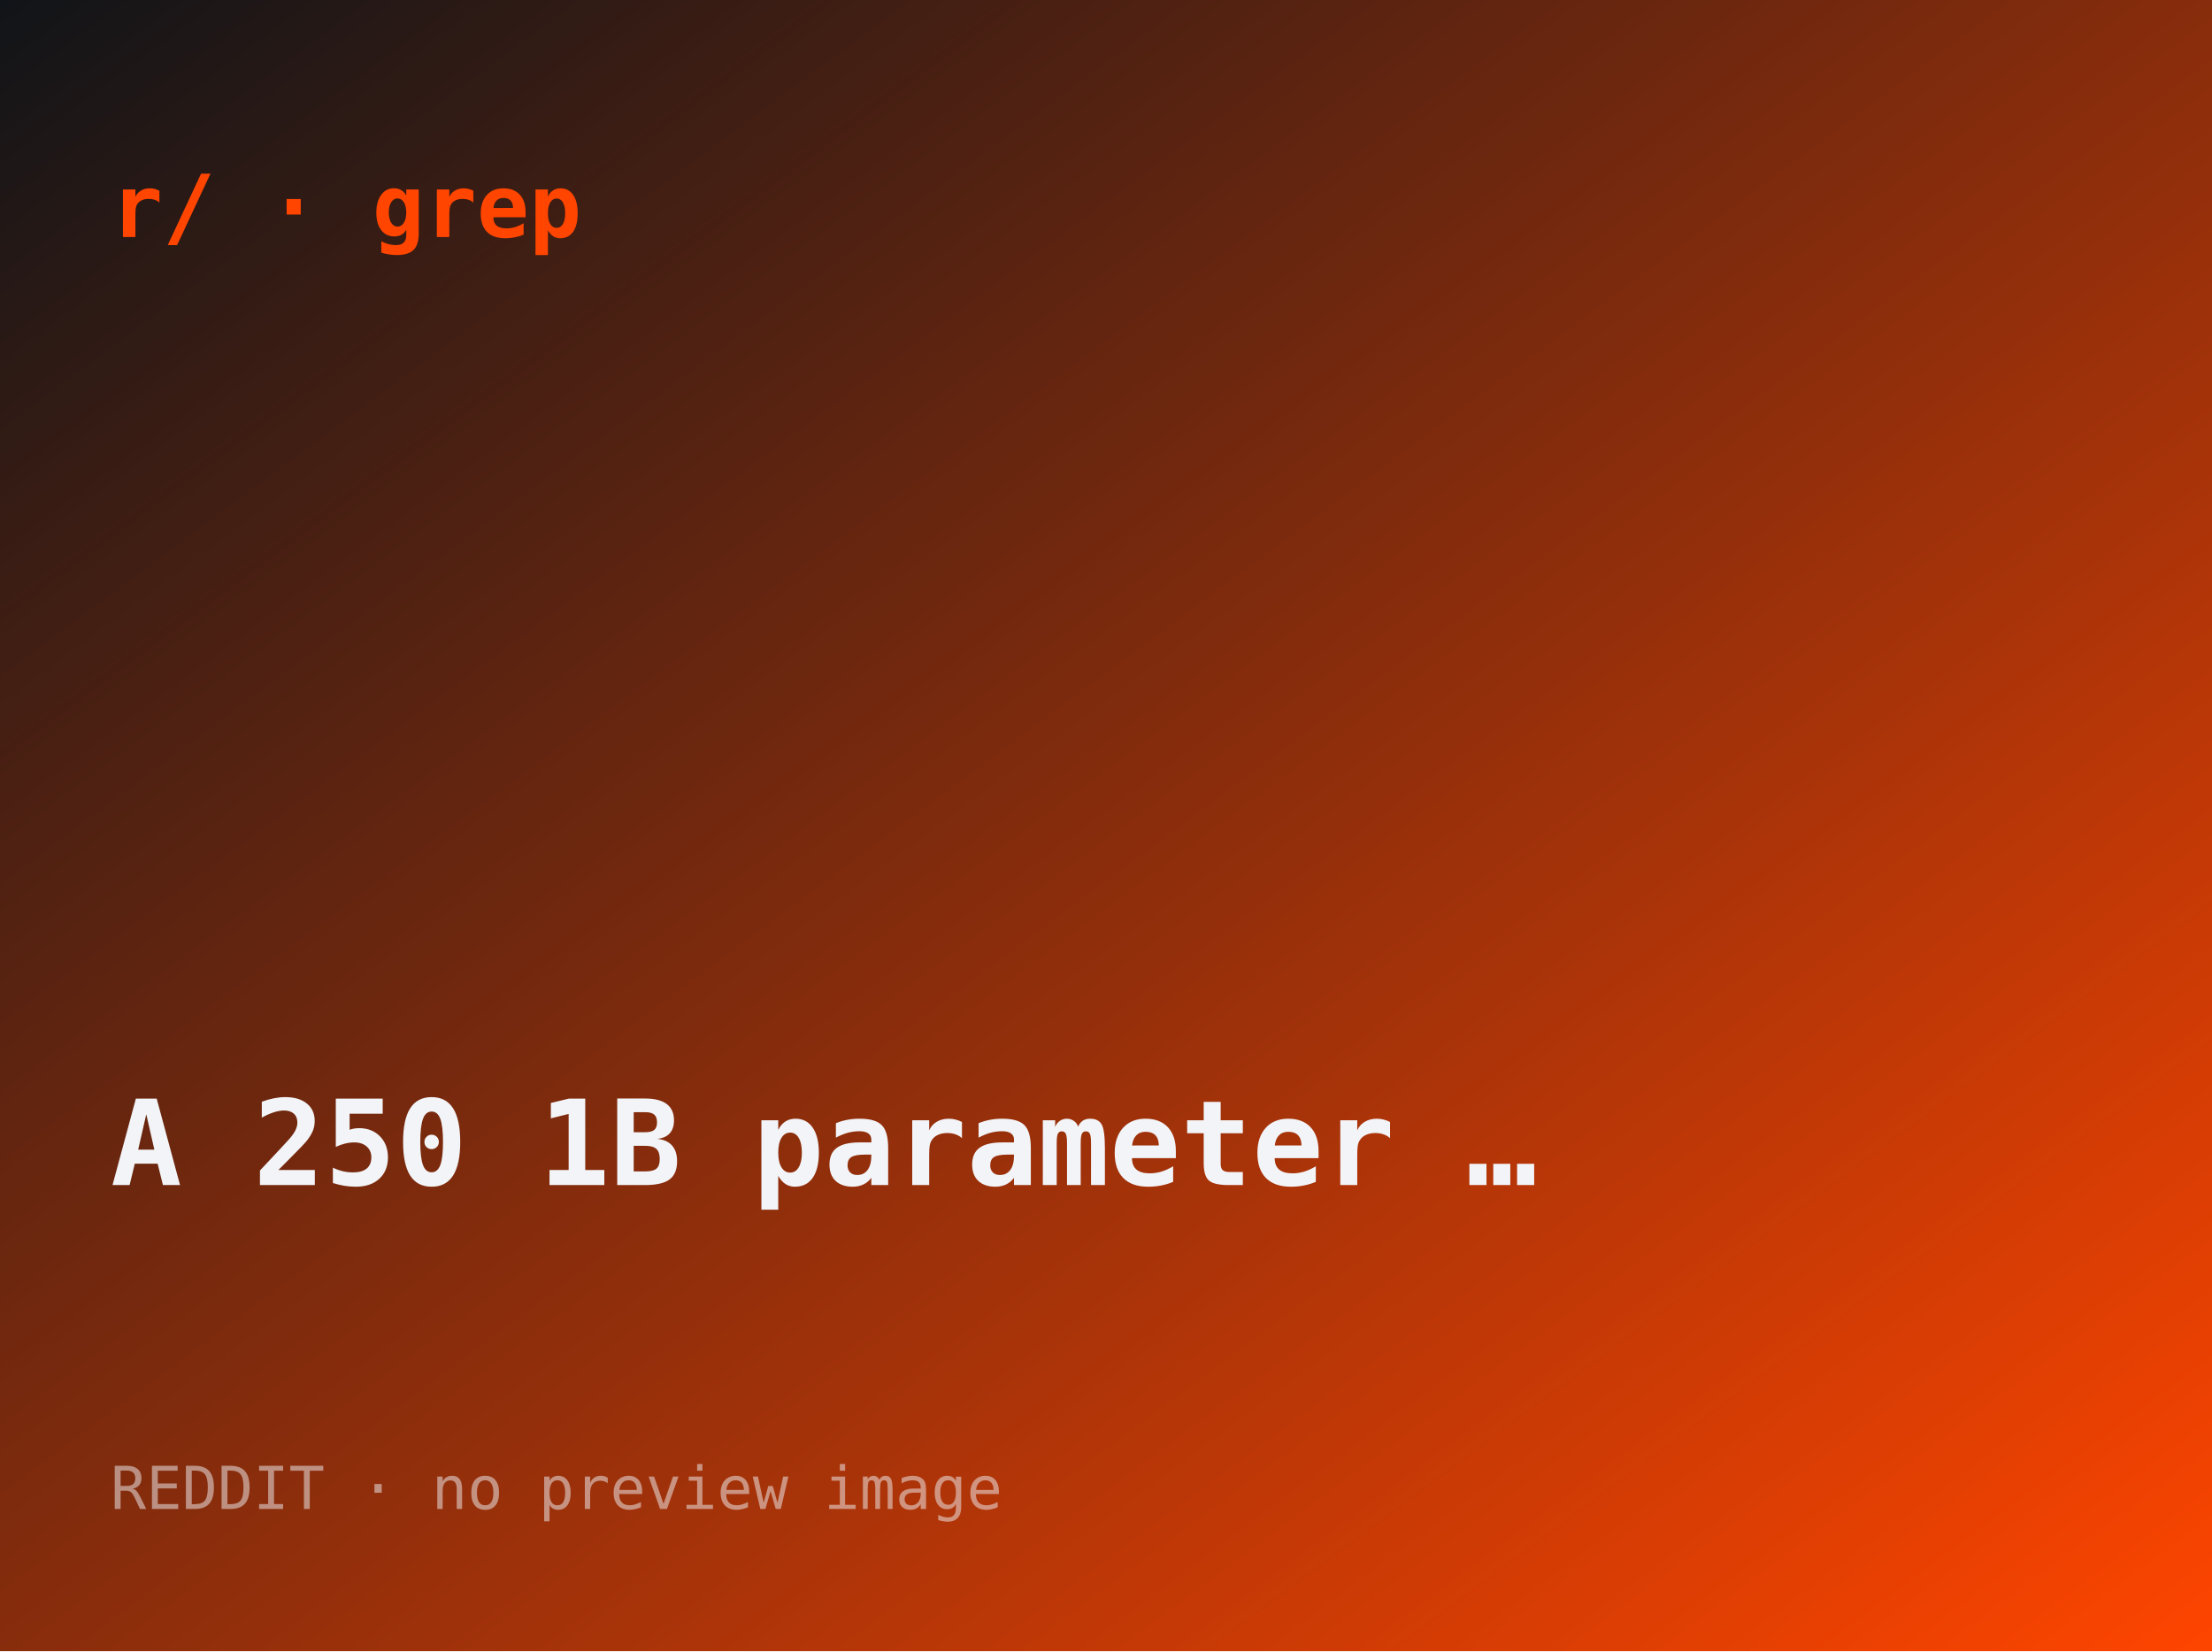
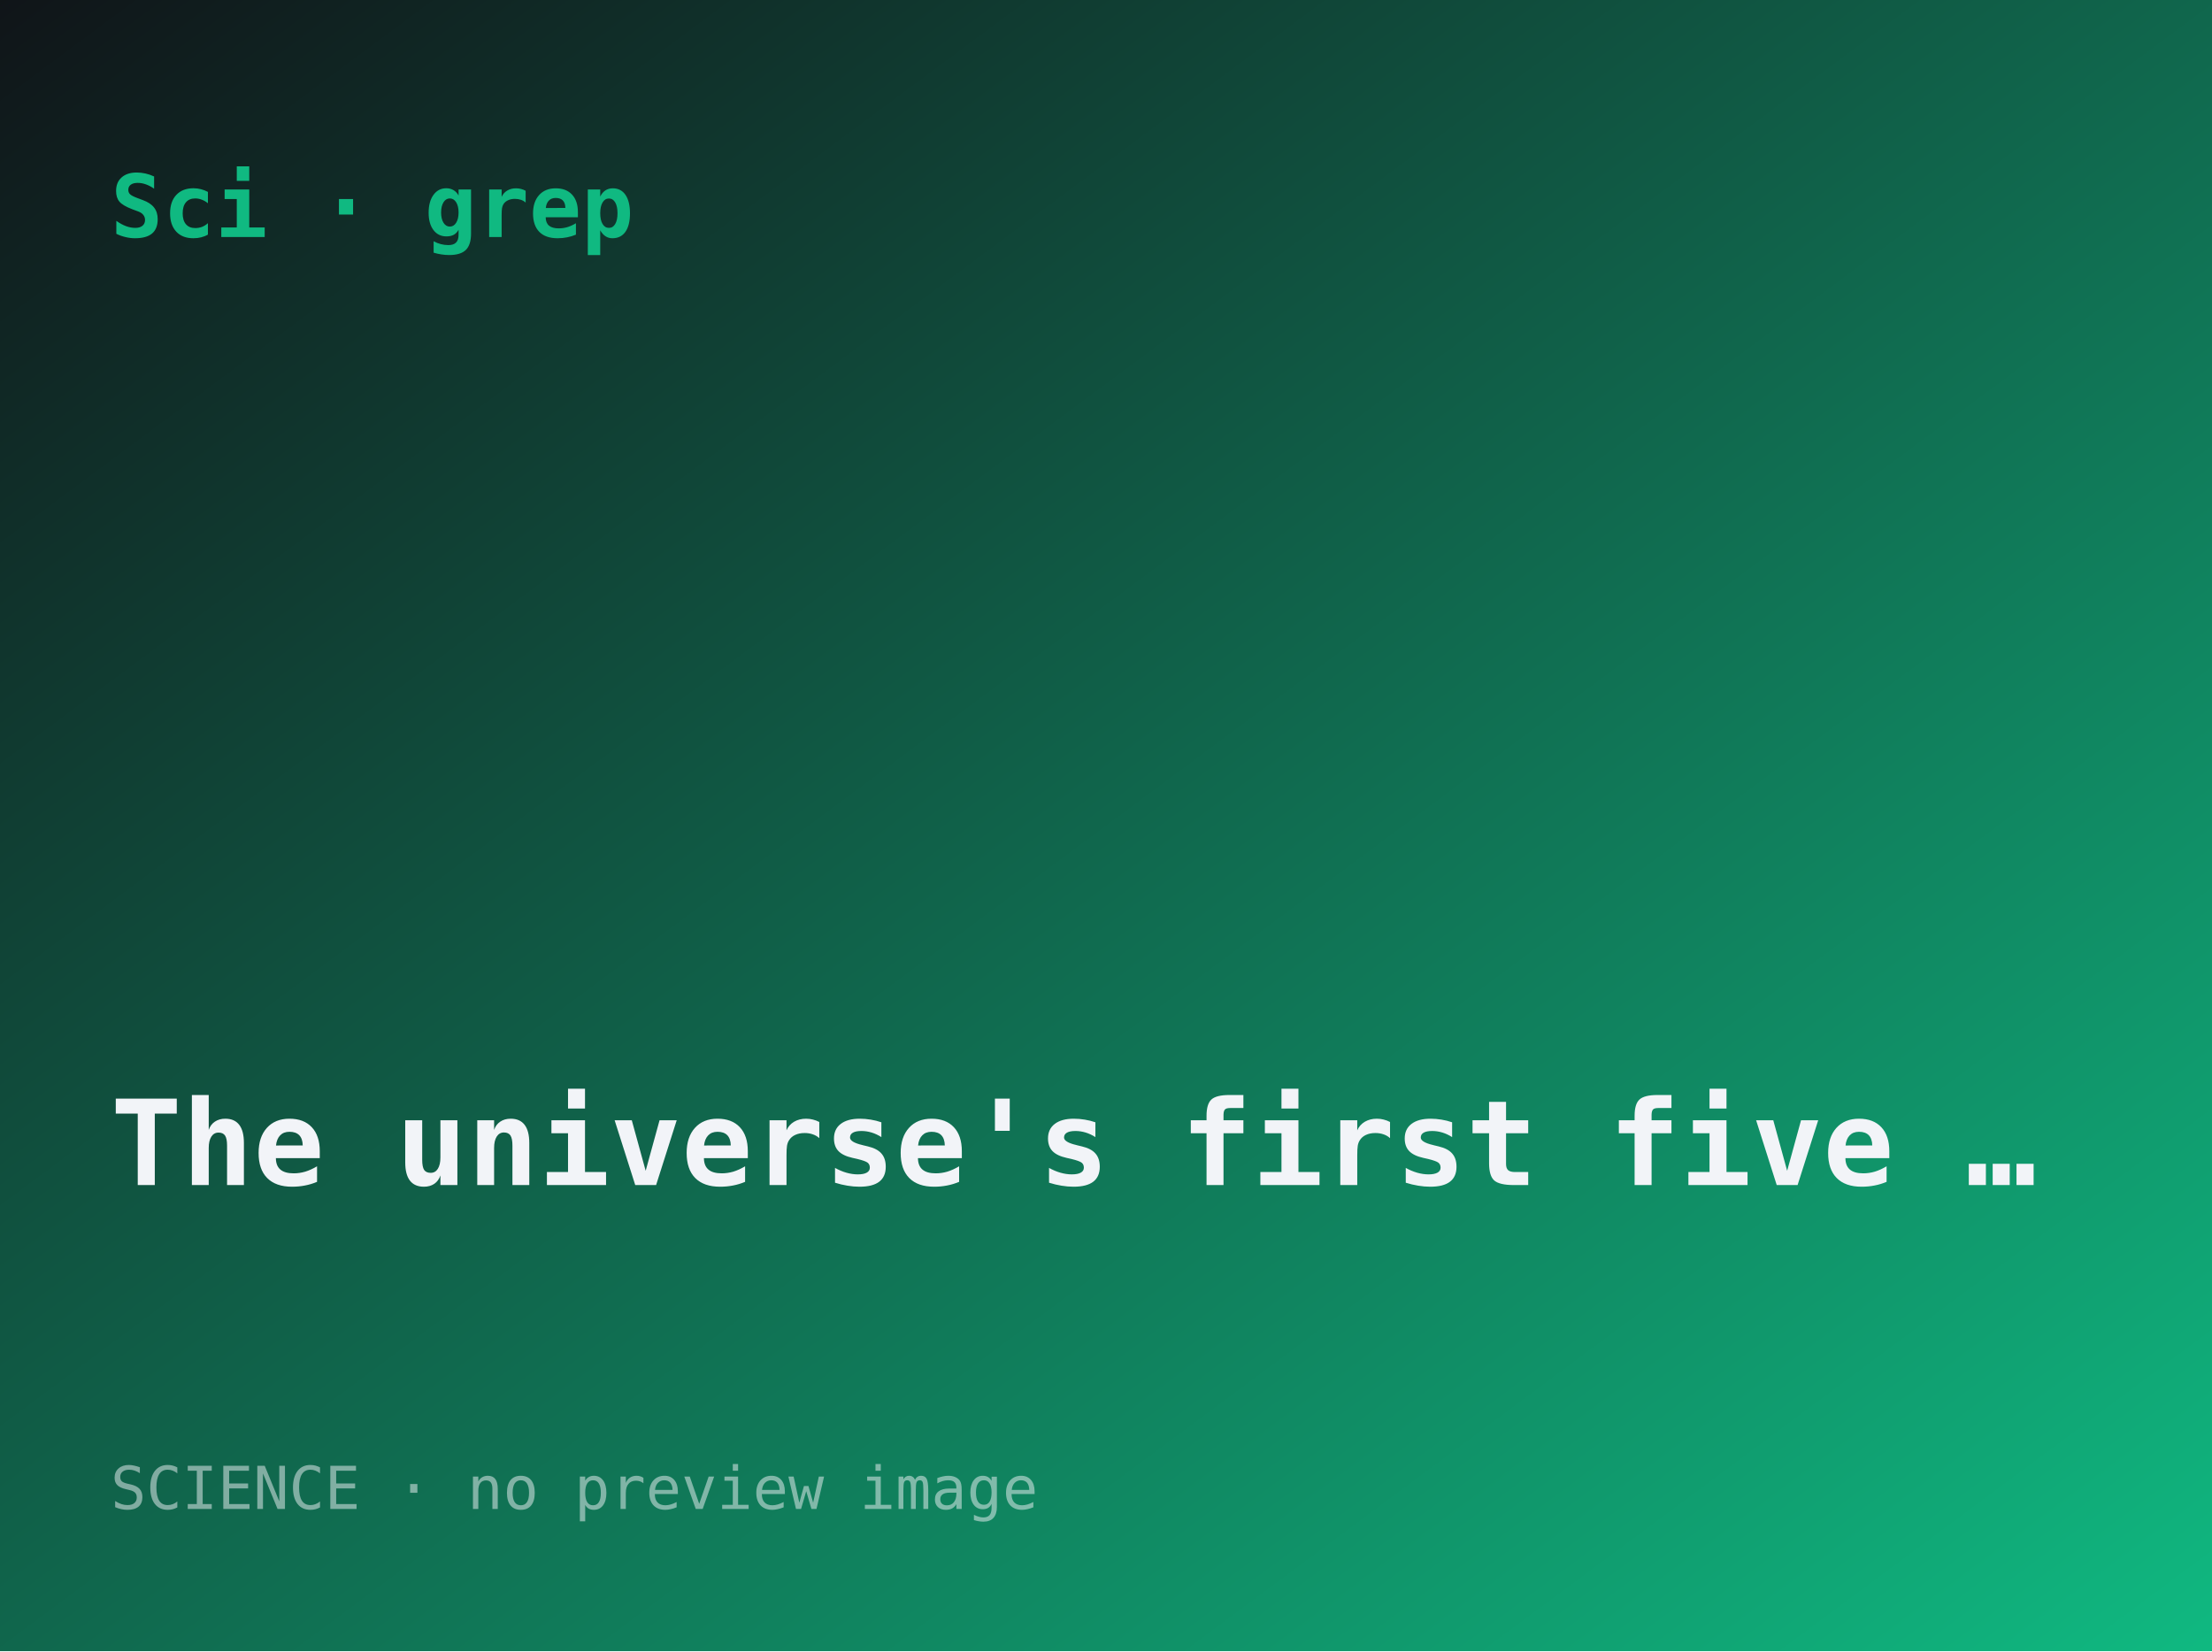
- <svg xmlns="http://www.w3.org/2000/svg" width="560" height="418" viewBox="0 0 560 418" role="img" aria-label="A $250, 1B-parameter mini Kimi-K3 trained from scratch">
+ <svg xmlns="http://www.w3.org/2000/svg" width="560" height="418" viewBox="0 0 560 418" role="img" aria-label="The universe's first five minutes: primordial helium measured to 0.5%">
  <defs>
    <linearGradient id="g" x1="0" y1="0" x2="1" y2="1">
      <stop offset="0" stop-color="#101418" />
-       <stop offset="1" stop-color="#ff4500" />
+       <stop offset="1" stop-color="#10b981" />
    </linearGradient>
  </defs>
  <rect width="560" height="418" fill="url(#g)" />
-   <text x="28" y="60" font-family="ui-monospace,monospace" font-size="22" fill="#ff4500" font-weight="700">r/ · grep</text>
-   <text x="28" y="300" font-family="ui-monospace,monospace" font-size="30" fill="#f2f4f8" font-weight="600">A 250 1B parameter …</text>
-   <text x="28" y="382" font-family="ui-monospace,monospace" font-size="15" fill="rgba(242,244,248,.5)">REDDIT · no preview image</text>
+   <text x="28" y="60" font-family="ui-monospace,monospace" font-size="22" fill="#10b981" font-weight="700">Sci · grep</text>
+   <text x="28" y="300" font-family="ui-monospace,monospace" font-size="30" fill="#f2f4f8" font-weight="600">The universe's first five …</text>
+   <text x="28" y="382" font-family="ui-monospace,monospace" font-size="15" fill="rgba(242,244,248,.5)">SCIENCE · no preview image</text>
</svg>
